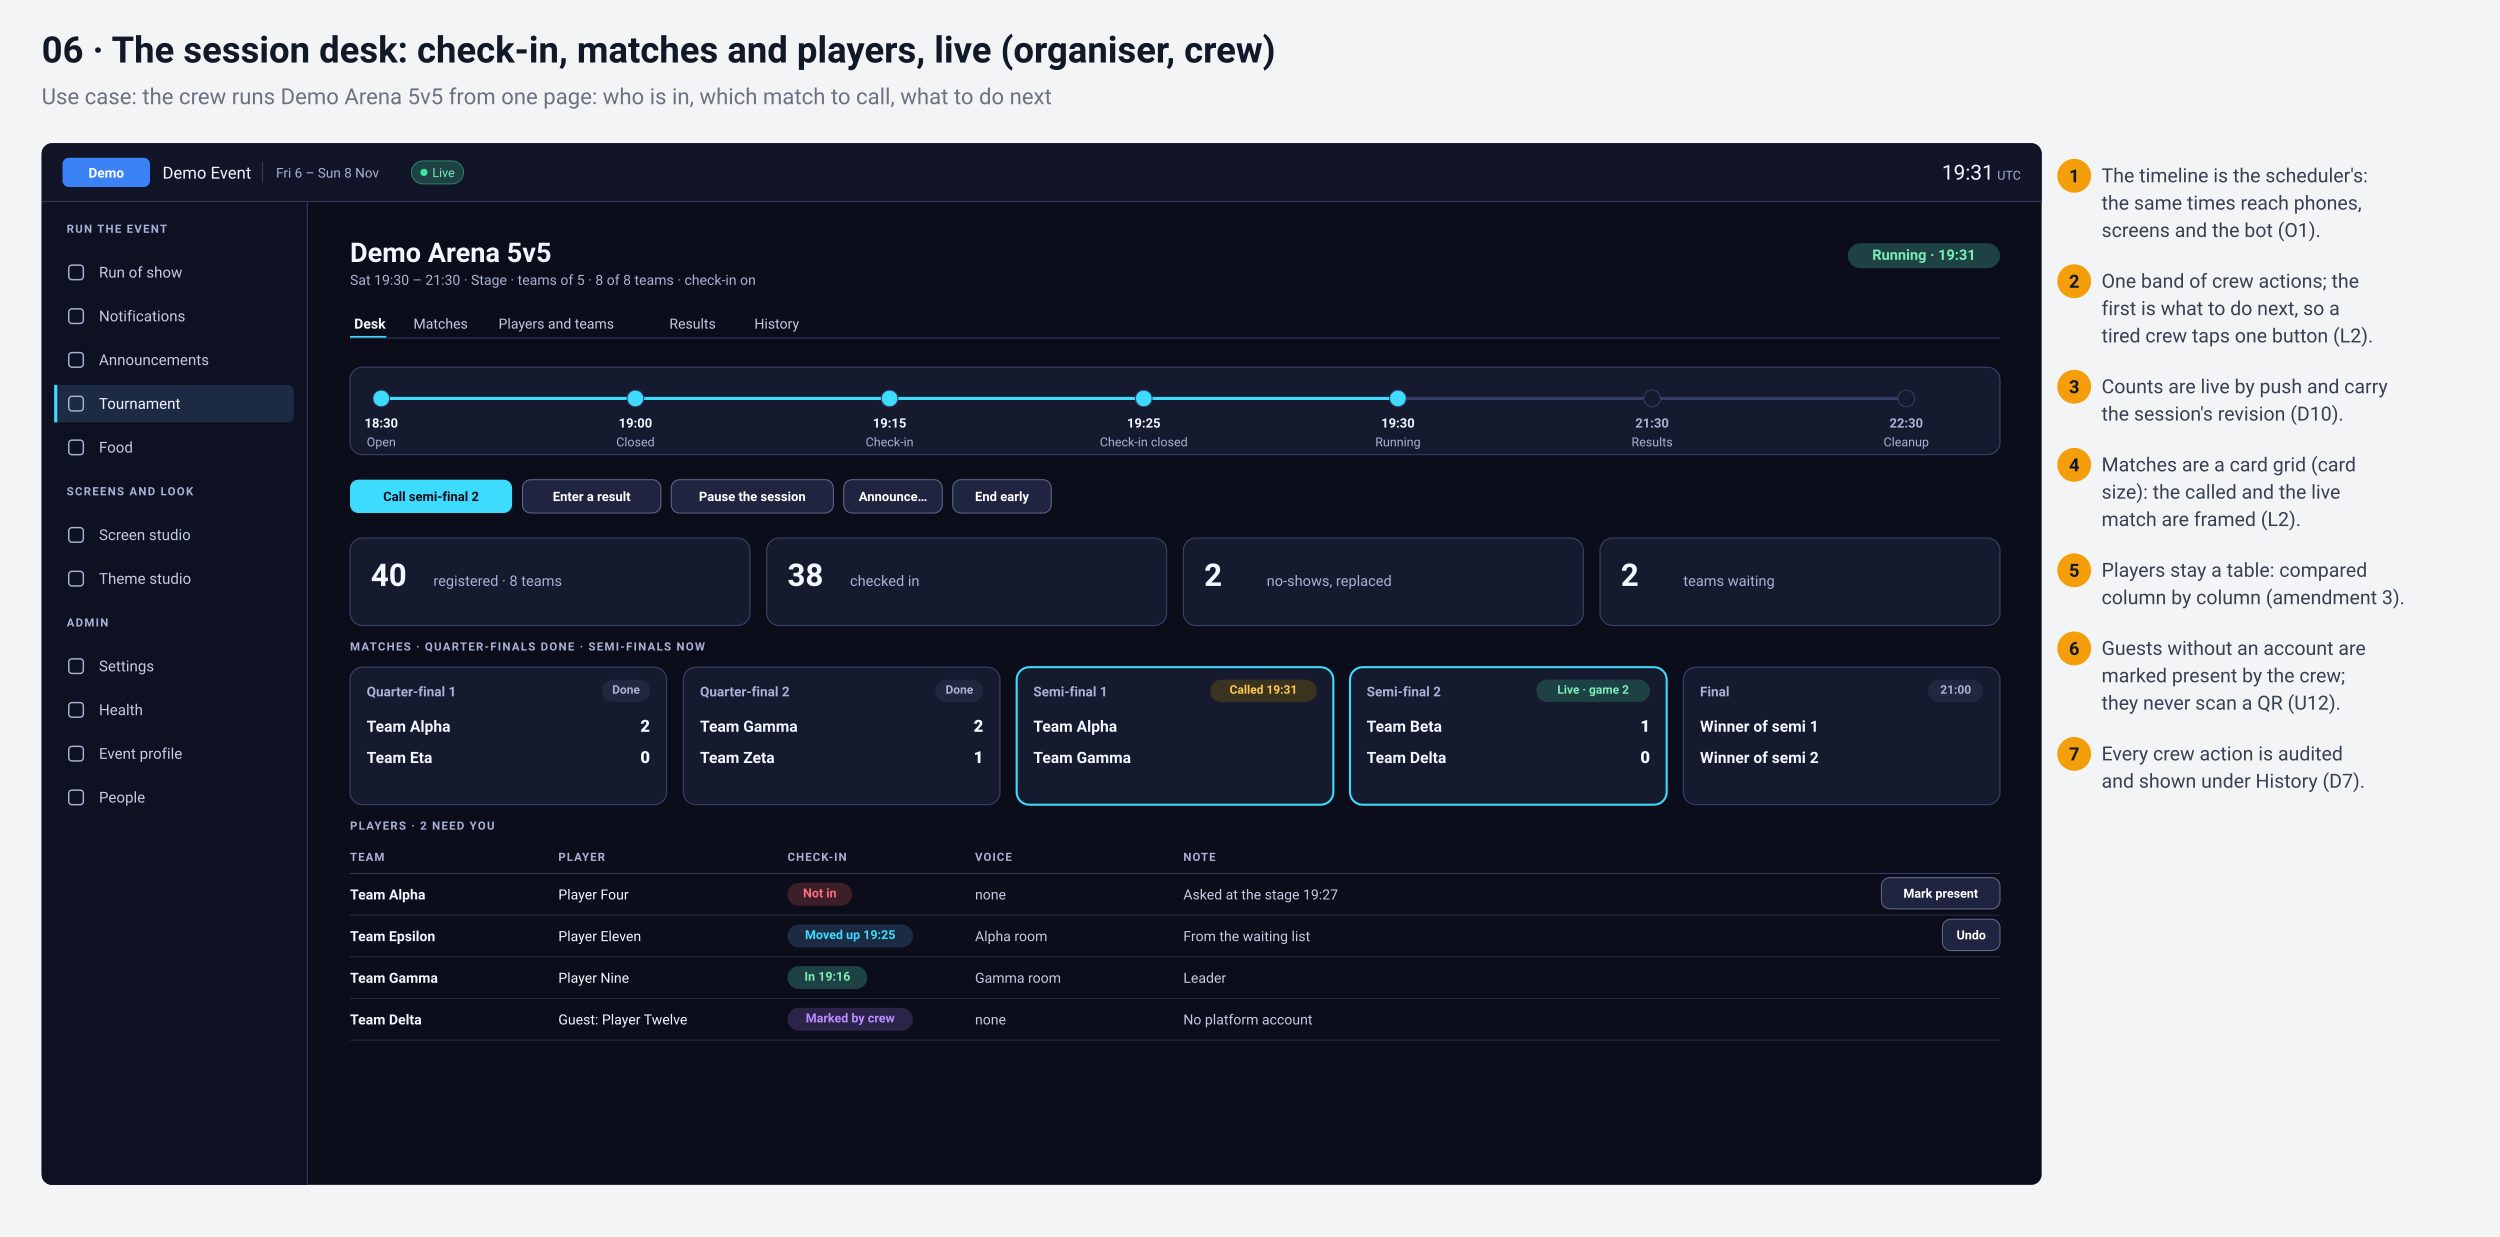
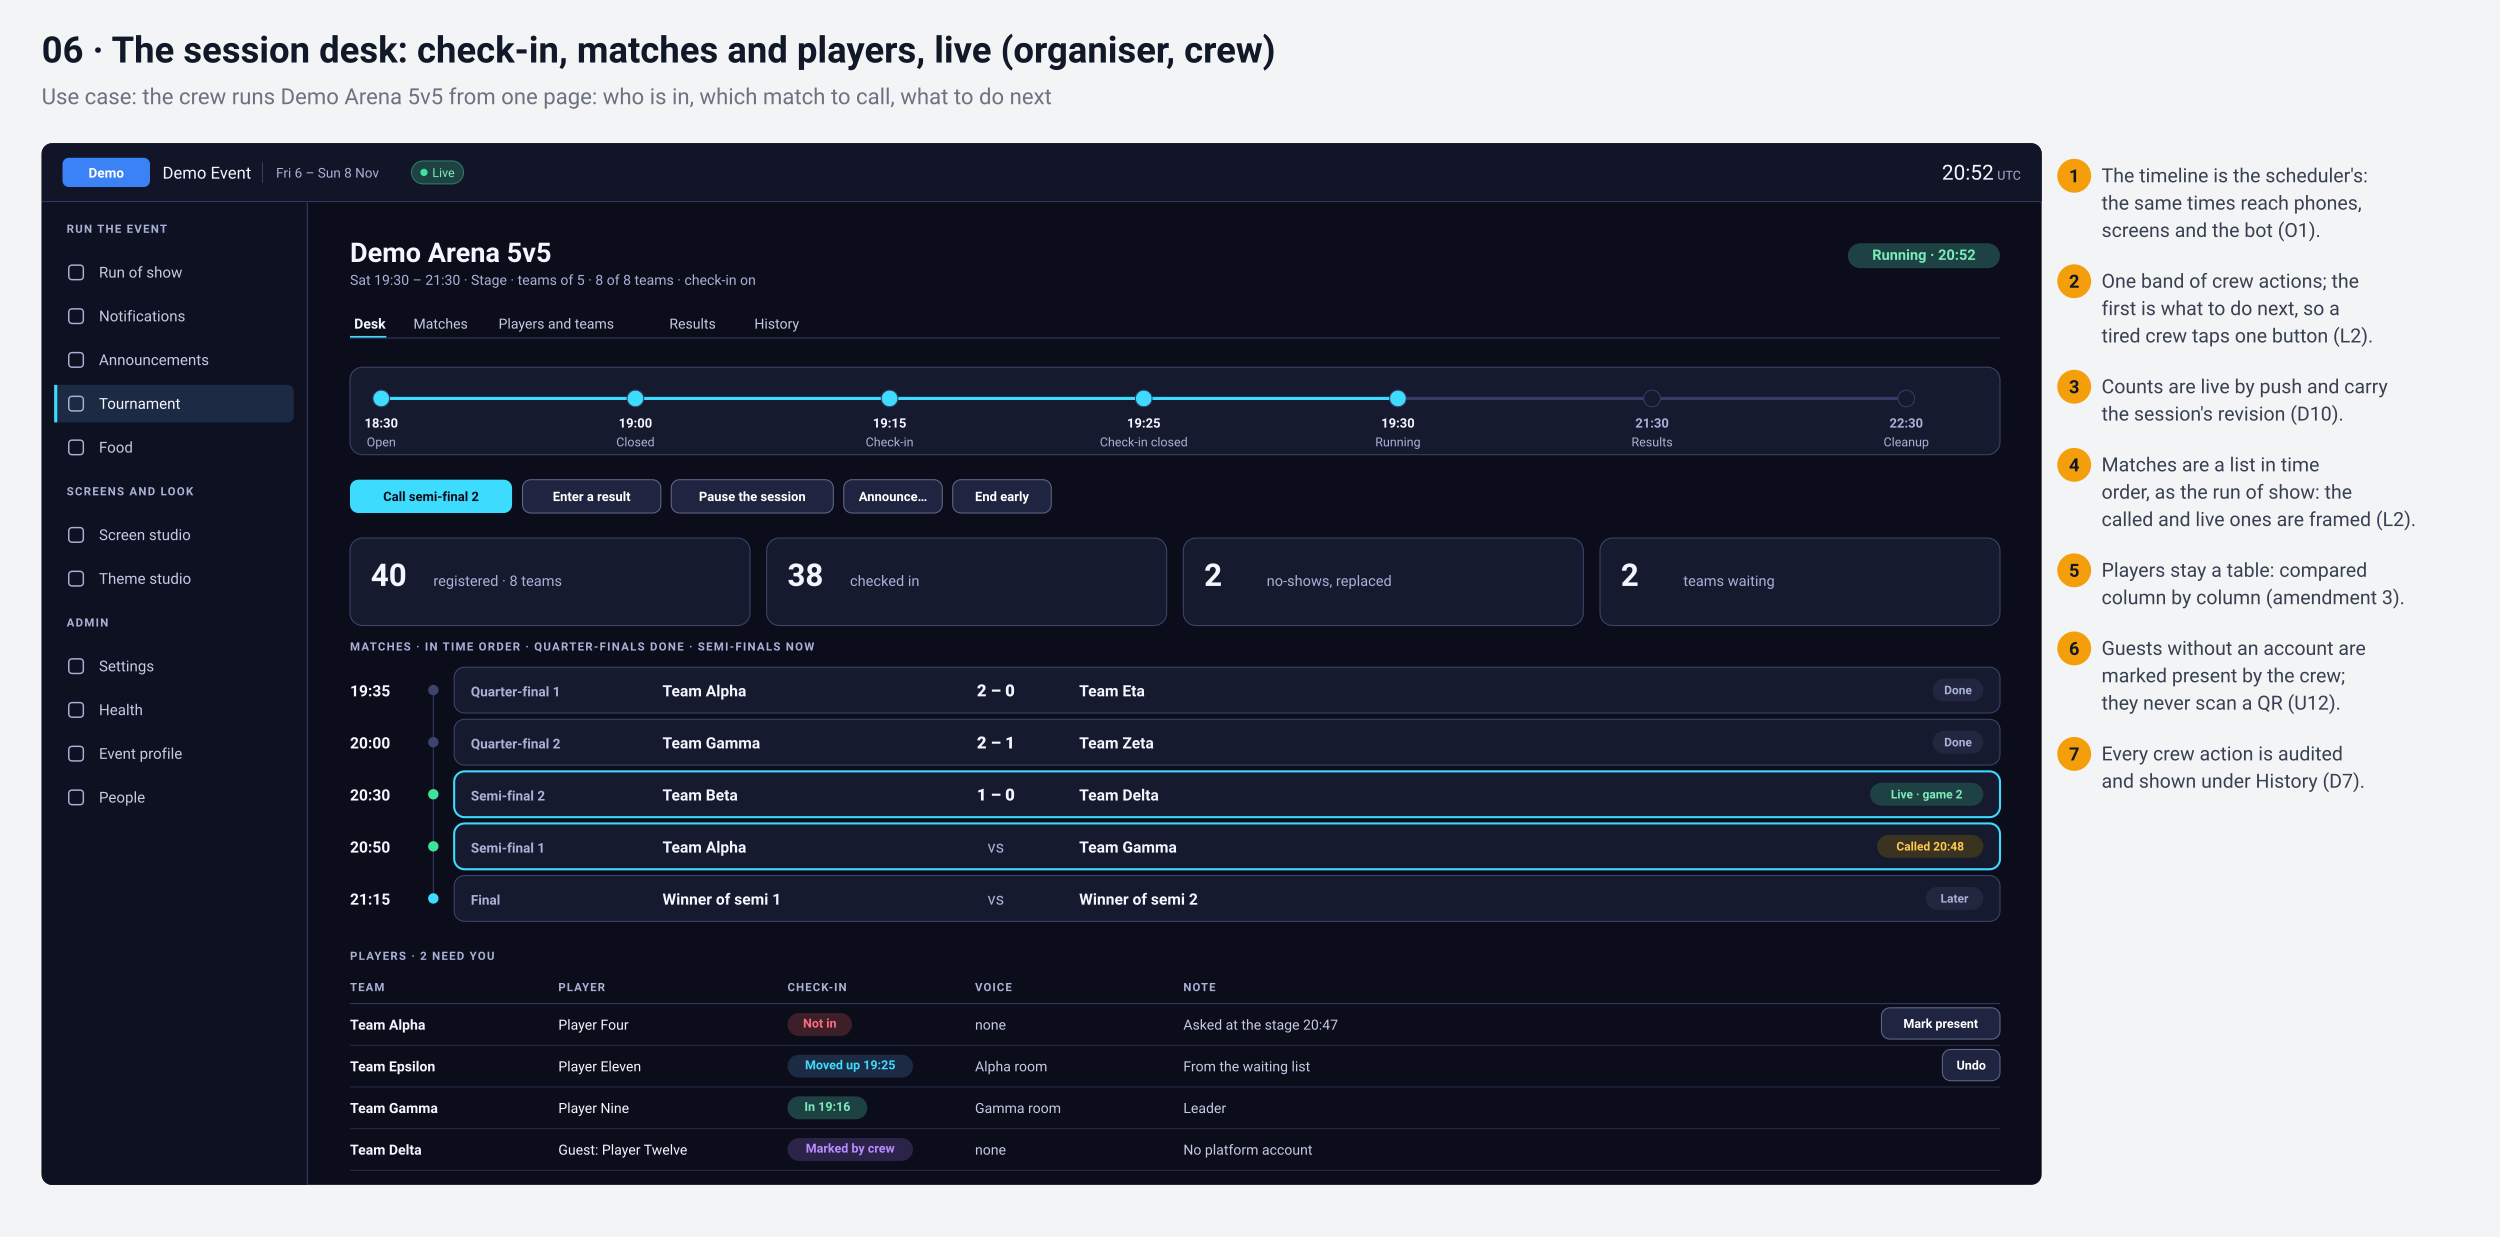
<svg xmlns="http://www.w3.org/2000/svg" viewBox="0 0 1920 950" width="1920" height="950" font-family="system-ui, -apple-system, 'Segoe UI', Roboto, Helvetica, Arial, sans-serif">
  <defs>
    <marker id="ah" viewBox="0 0 10 10" refX="9" refY="5" markerWidth="8" markerHeight="8" orient="auto-start-reverse">
      <path d="M0,0 L10,5 L0,10 z" fill="#6b7280" />
    </marker>
  </defs>
  <rect x="0.0" y="0.0" width="1920.0" height="950.0" rx="0" fill="#f3f4f6" />
  <text x="32.0" y="48.0" font-size="28" fill="#111827" font-weight="700" text-anchor="start" data-box="32.0 1888.0">06 · The session desk: check-in, matches and players, live (organiser, crew)</text>
  <text x="32.0" y="80.0" font-size="17" fill="#6b7280" font-weight="400" text-anchor="start" data-box="32.0 1888.0">Use case: the crew runs Demo Arena 5v5 from one page: who is in, which match to call, what to do next</text>
  <defs>
    <clipPath id="c1">
      <rect x="0" y="0" width="1920" height="1000" rx="10" />
    </clipPath>
  </defs>
  <g transform="translate(32.0,110.0) scale(0.8)">
    <g clip-path="url(#c1)">
      <rect x="0.0" y="0.0" width="1920.0" height="1000.0" rx="0" fill="#0b0d1a" />
      <rect x="0.0" y="0.0" width="1920.0" height="56.0" rx="0" fill="#121528" />
      <line x1="0.0" y1="56.0" x2="1920.0" y2="56.0" stroke="#343c66" stroke-width="1" />
      <rect x="20.0" y="14.0" width="84.0" height="28.0" rx="6" fill="#3b82f6" />
      <text x="62.0" y="33.0" font-size="13" fill="#fff" font-weight="700" text-anchor="middle">Demo</text>
      <text x="116.0" y="34.0" font-size="16" fill="#f3f5ff" font-weight="400" text-anchor="start">Demo Event</text>
      <line x1="212.0" y1="18.0" x2="212.0" y2="38.0" stroke="#343c66" stroke-width="1" />
      <text x="225.0" y="33.0" font-size="13" fill="#a9b1d6" font-weight="400" text-anchor="start">Fri 6 – Sun 8 Nov</text>
      <rect x="355.0" y="17.0" width="50.0" height="22.0" rx="11" fill="#1e4244" stroke="#2a7e64" stroke-width="1" />
      <circle cx="367.0" cy="28.0" r="3.5" fill="#3ee39a" />
      <text x="375.0" y="32.5" font-size="12" fill="#7cecba" font-weight="400" text-anchor="start">Live</text>
-       <text x="1874.0" y="35.0" font-size="20" fill="#f3f5ff" font-weight="400" text-anchor="end">19:31</text>
+       <text x="1874.0" y="35.0" font-size="20" fill="#f3f5ff" font-weight="400" text-anchor="end">20:52</text>
      <text x="1900.0" y="35.0" font-size="12" fill="#a9b1d6" font-weight="400" text-anchor="end">UTC</text>
      <rect x="0.0" y="57.0" width="255.0" height="943.0" rx="0" fill="#0e1122" />
      <line x1="255.0" y1="57.0" x2="255.0" y2="1000.0" stroke="#343c66" stroke-width="1" />
      <text x="24.0" y="86.0" font-size="11" fill="#a9b1d6" font-weight="600" text-anchor="start" letter-spacing="1.2">RUN THE EVENT</text>
      <rect x="26.0" y="117.0" width="14.0" height="14.0" rx="3" fill="none" stroke="#a9b1d6" stroke-width="1.4" />
      <text x="55.0" y="129.0" font-size="14.5" fill="#c5cae3" font-weight="400" text-anchor="start">Run of show</text>
      <rect x="26.0" y="159.0" width="14.0" height="14.0" rx="3" fill="none" stroke="#a9b1d6" stroke-width="1.4" />
      <text x="55.0" y="171.0" font-size="14.5" fill="#c5cae3" font-weight="400" text-anchor="start">Notifications</text>
      <rect x="26.0" y="201.0" width="14.0" height="14.0" rx="3" fill="none" stroke="#a9b1d6" stroke-width="1.4" />
      <text x="55.0" y="213.0" font-size="14.5" fill="#c5cae3" font-weight="400" text-anchor="start">Announcements</text>
      <rect x="12.0" y="232.0" width="230.0" height="36.0" rx="6" fill="#1c2a44" />
      <rect x="12.0" y="232.0" width="3.0" height="36.0" rx="0" fill="#3ddcff" />
      <rect x="26.0" y="243.0" width="14.0" height="14.0" rx="3" fill="none" stroke="#a9b1d6" stroke-width="1.4" />
      <text x="55.0" y="255.0" font-size="14.5" fill="#f3f5ff" font-weight="400" text-anchor="start">Tournament</text>
      <rect x="26.0" y="285.0" width="14.0" height="14.0" rx="3" fill="none" stroke="#a9b1d6" stroke-width="1.4" />
      <text x="55.0" y="297.0" font-size="14.5" fill="#c5cae3" font-weight="400" text-anchor="start">Food</text>
      <text x="24.0" y="338.0" font-size="11" fill="#a9b1d6" font-weight="600" text-anchor="start" letter-spacing="1.2">SCREENS AND LOOK</text>
      <rect x="26.0" y="369.0" width="14.0" height="14.0" rx="3" fill="none" stroke="#a9b1d6" stroke-width="1.4" />
      <text x="55.0" y="381.0" font-size="14.5" fill="#c5cae3" font-weight="400" text-anchor="start">Screen studio</text>
      <rect x="26.0" y="411.0" width="14.0" height="14.0" rx="3" fill="none" stroke="#a9b1d6" stroke-width="1.4" />
      <text x="55.0" y="423.0" font-size="14.5" fill="#c5cae3" font-weight="400" text-anchor="start">Theme studio</text>
      <text x="24.0" y="464.0" font-size="11" fill="#a9b1d6" font-weight="600" text-anchor="start" letter-spacing="1.2">ADMIN</text>
      <rect x="26.0" y="495.0" width="14.0" height="14.0" rx="3" fill="none" stroke="#a9b1d6" stroke-width="1.4" />
      <text x="55.0" y="507.0" font-size="14.5" fill="#c5cae3" font-weight="400" text-anchor="start">Settings</text>
      <rect x="26.0" y="537.0" width="14.0" height="14.0" rx="3" fill="none" stroke="#a9b1d6" stroke-width="1.4" />
      <text x="55.0" y="549.0" font-size="14.5" fill="#c5cae3" font-weight="400" text-anchor="start">Health</text>
      <rect x="26.0" y="579.0" width="14.0" height="14.0" rx="3" fill="none" stroke="#a9b1d6" stroke-width="1.4" />
      <text x="55.0" y="591.0" font-size="14.5" fill="#c5cae3" font-weight="400" text-anchor="start">Event profile</text>
      <rect x="26.0" y="621.0" width="14.0" height="14.0" rx="3" fill="none" stroke="#a9b1d6" stroke-width="1.4" />
      <text x="55.0" y="633.0" font-size="14.5" fill="#c5cae3" font-weight="400" text-anchor="start">People</text>
      <text x="296.0" y="114.0" font-size="26" fill="#f3f5ff" font-weight="600" text-anchor="start" data-box="296.0 1660.0">Demo Arena 5v5</text>
      <text x="296.0" y="136.0" font-size="13.5" fill="#a9b1d6" font-weight="400" text-anchor="start" data-box="296.0 1660.0">Sat 19:30 – 21:30 · Stage · teams of 5 · 8 of 8 teams · check-in on</text>
      <text x="300.0" y="178.0" font-size="13.5" fill="#f3f5ff" font-weight="600" text-anchor="start">Desk</text>
      <line x1="296.0" y1="186.0" x2="330.9" y2="186.0" stroke="#3ddcff" stroke-width="2" />
      <text x="356.9" y="178.0" font-size="13.5" fill="#c5cae3" font-weight="400" text-anchor="start">Matches</text>
      <text x="438.6" y="178.0" font-size="13.5" fill="#c5cae3" font-weight="400" text-anchor="start">Players and teams</text>
      <text x="602.6" y="178.0" font-size="13.5" fill="#c5cae3" font-weight="400" text-anchor="start">Results</text>
      <text x="684.2" y="178.0" font-size="13.5" fill="#c5cae3" font-weight="400" text-anchor="start">History</text>
      <line x1="296.0" y1="187.0" x2="1880.0" y2="187.0" stroke="#343c66" stroke-width="1" />
      <rect x="1733.9" y="96.0" width="146.1" height="24.0" rx="12.0" fill="#1e4244" />
-       <text x="1807.0" y="112.0" font-size="14" fill="#7cecba" font-weight="600" text-anchor="middle" data-box="1737.9 1876.0">Running · 19:31</text>
+       <text x="1807.0" y="112.0" font-size="14" fill="#7cecba" font-weight="600" text-anchor="middle" data-box="1737.9 1876.0">Running · 20:52</text>
      <rect x="296.0" y="215.0" width="1584.0" height="84.0" rx="12" fill="#161a2e" stroke="#3c446c" stroke-width="1" />
      <line x1="326.0" y1="245.0" x2="570.0" y2="245.0" stroke="#3ddcff" stroke-width="3" />
      <circle cx="326.0" cy="245.0" r="8" fill="#3ddcff" stroke="#343c66" stroke-width="1" />
      <text x="326.0" y="273.0" font-size="12.5" fill="#f3f5ff" font-weight="600" text-anchor="middle">18:30</text>
      <text x="326.0" y="291.0" font-size="12" fill="#a9b1d6" font-weight="400" text-anchor="middle">Open</text>
      <line x1="570.0" y1="245.0" x2="814.0" y2="245.0" stroke="#3ddcff" stroke-width="3" />
      <circle cx="570.0" cy="245.0" r="8" fill="#3ddcff" stroke="#343c66" stroke-width="1" />
      <text x="570.0" y="273.0" font-size="12.5" fill="#f3f5ff" font-weight="600" text-anchor="middle">19:00</text>
      <text x="570.0" y="291.0" font-size="12" fill="#a9b1d6" font-weight="400" text-anchor="middle">Closed</text>
      <line x1="814.0" y1="245.0" x2="1058.0" y2="245.0" stroke="#3ddcff" stroke-width="3" />
      <circle cx="814.0" cy="245.0" r="8" fill="#3ddcff" stroke="#343c66" stroke-width="1" />
      <text x="814.0" y="273.0" font-size="12.5" fill="#f3f5ff" font-weight="600" text-anchor="middle">19:15</text>
      <text x="814.0" y="291.0" font-size="12" fill="#a9b1d6" font-weight="400" text-anchor="middle">Check-in</text>
      <line x1="1058.0" y1="245.0" x2="1302.0" y2="245.0" stroke="#3ddcff" stroke-width="3" />
      <circle cx="1058.0" cy="245.0" r="8" fill="#3ddcff" stroke="#343c66" stroke-width="1" />
      <text x="1058.0" y="273.0" font-size="12.5" fill="#f3f5ff" font-weight="600" text-anchor="middle">19:25</text>
      <text x="1058.0" y="291.0" font-size="12" fill="#a9b1d6" font-weight="400" text-anchor="middle">Check-in closed</text>
      <line x1="1302.0" y1="245.0" x2="1546.0" y2="245.0" stroke="#343c66" stroke-width="3" />
      <circle cx="1302.0" cy="245.0" r="8" fill="#3ddcff" stroke="#343c66" stroke-width="1" />
      <text x="1302.0" y="273.0" font-size="12.5" fill="#f3f5ff" font-weight="600" text-anchor="middle">19:30</text>
      <text x="1302.0" y="291.0" font-size="12" fill="#a9b1d6" font-weight="400" text-anchor="middle">Running</text>
      <line x1="1546.0" y1="245.0" x2="1790.0" y2="245.0" stroke="#343c66" stroke-width="3" />
      <circle cx="1546.0" cy="245.0" r="8" fill="#161a2e" stroke="#343c66" stroke-width="1" />
      <text x="1546.0" y="273.0" font-size="12.5" fill="#a9b1d6" font-weight="600" text-anchor="middle">21:30</text>
      <text x="1546.0" y="291.0" font-size="12" fill="#a9b1d6" font-weight="400" text-anchor="middle">Results</text>
      <circle cx="1790.0" cy="245.0" r="8" fill="#161a2e" stroke="#343c66" stroke-width="1" />
      <text x="1790.0" y="273.0" font-size="12.5" fill="#a9b1d6" font-weight="600" text-anchor="middle">22:30</text>
      <text x="1790.0" y="291.0" font-size="12" fill="#a9b1d6" font-weight="400" text-anchor="middle">Cleanup</text>
      <rect x="296.0" y="323.0" width="155.6" height="32.0" rx="8" fill="#3ddcff" />
      <text x="373.8" y="343.5" font-size="12.5" fill="#0b0d1a" font-weight="600" text-anchor="middle" data-box="300.0 447.6">Call semi-final 2</text>
      <rect x="461.6" y="323.0" width="132.8" height="32.0" rx="8" fill="#1f2440" stroke="#616788" stroke-width="1" />
      <text x="528.0" y="343.5" font-size="12.5" fill="#fff" font-weight="600" text-anchor="middle" data-box="465.6 590.4">Enter a result</text>
      <rect x="604.4" y="323.0" width="155.6" height="32.0" rx="8" fill="#1f2440" stroke="#616788" stroke-width="1" />
      <text x="682.2" y="343.5" font-size="12.5" fill="#fff" font-weight="600" text-anchor="middle" data-box="608.4 756.0">Pause the session</text>
      <rect x="770.0" y="323.0" width="94.6" height="32.0" rx="8" fill="#1f2440" stroke="#616788" stroke-width="1" />
      <text x="817.3" y="343.5" font-size="12.5" fill="#fff" font-weight="600" text-anchor="middle" data-box="774.0 860.6">Announce…</text>
      <rect x="874.6" y="323.0" width="94.6" height="32.0" rx="8" fill="#1f2440" stroke="#616788" stroke-width="1" />
      <text x="921.9" y="343.5" font-size="12.5" fill="#fff" font-weight="600" text-anchor="middle" data-box="878.6 965.2">End early</text>
      <rect x="296.0" y="379.0" width="384.0" height="84.0" rx="12" fill="#161a2e" stroke="#3c446c" stroke-width="1" />
      <text x="316.0" y="425.0" font-size="30" fill="#f3f5ff" font-weight="700" text-anchor="start">40</text>
      <text x="376.0" y="425.0" font-size="14" fill="#a9b1d6" font-weight="400" text-anchor="start" data-box="376.0 668.0">registered · 8 teams</text>
      <rect x="696.0" y="379.0" width="384.0" height="84.0" rx="12" fill="#161a2e" stroke="#3c446c" stroke-width="1" />
      <text x="716.0" y="425.0" font-size="30" fill="#f3f5ff" font-weight="700" text-anchor="start">38</text>
      <text x="776.0" y="425.0" font-size="14" fill="#a9b1d6" font-weight="400" text-anchor="start" data-box="776.0 1068.0">checked in</text>
      <rect x="1096.0" y="379.0" width="384.0" height="84.0" rx="12" fill="#161a2e" stroke="#3c446c" stroke-width="1" />
      <text x="1116.0" y="425.0" font-size="30" fill="#f3f5ff" font-weight="700" text-anchor="start">2</text>
      <text x="1176.0" y="425.0" font-size="14" fill="#a9b1d6" font-weight="400" text-anchor="start" data-box="1176.0 1468.0">no-shows, replaced</text>
      <rect x="1496.0" y="379.0" width="384.0" height="84.0" rx="12" fill="#161a2e" stroke="#3c446c" stroke-width="1" />
      <text x="1516.0" y="425.0" font-size="30" fill="#f3f5ff" font-weight="700" text-anchor="start">2</text>
      <text x="1576.0" y="425.0" font-size="14" fill="#a9b1d6" font-weight="400" text-anchor="start" data-box="1576.0 1868.0">teams waiting</text>
-       <text x="296.0" y="487.0" font-size="11" fill="#a9b1d6" font-weight="600" text-anchor="start" letter-spacing="1.2">MATCHES · QUARTER-FINALS DONE · SEMI-FINALS NOW</text>
-       <rect x="296.0" y="503.0" width="304.0" height="132.0" rx="12" fill="#161a2e" stroke="#3c446c" stroke-width="1" />
-       <text x="312.0" y="531.0" font-size="13" fill="#a9b1d6" font-weight="600" text-anchor="start" data-box="312.0 470.0">Quarter-final 1</text>
-       <rect x="537.9" y="515.0" width="46.1" height="21.5" rx="10.75" fill="#22263f" />
-       <text x="561.0" y="528.5" font-size="11.5" fill="#a9b1d6" font-weight="600" text-anchor="middle" data-box="541.9 580.0">Done</text>
-       <text x="312.0" y="565.0" font-size="15" fill="#f3f5ff" font-weight="600" text-anchor="start" data-box="312.0 550.0">Team Alpha</text>
-       <text x="584.0" y="565.0" font-size="16" fill="#f3f5ff" font-weight="800" text-anchor="end">2</text>
-       <text x="312.0" y="595.0" font-size="15" fill="#f3f5ff" font-weight="600" text-anchor="start" data-box="312.0 550.0">Team Eta</text>
-       <text x="584.0" y="595.0" font-size="16" fill="#f3f5ff" font-weight="800" text-anchor="end">0</text>
-       <rect x="616.0" y="503.0" width="304.0" height="132.0" rx="12" fill="#161a2e" stroke="#3c446c" stroke-width="1" />
-       <text x="632.0" y="531.0" font-size="13" fill="#a9b1d6" font-weight="600" text-anchor="start" data-box="632.0 790.0">Quarter-final 2</text>
-       <rect x="857.9" y="515.0" width="46.1" height="21.5" rx="10.75" fill="#22263f" />
-       <text x="881.0" y="528.5" font-size="11.5" fill="#a9b1d6" font-weight="600" text-anchor="middle" data-box="861.9 900.0">Done</text>
-       <text x="632.0" y="565.0" font-size="15" fill="#f3f5ff" font-weight="600" text-anchor="start" data-box="632.0 870.0">Team Gamma</text>
-       <text x="904.0" y="565.0" font-size="16" fill="#f3f5ff" font-weight="800" text-anchor="end">2</text>
-       <text x="632.0" y="595.0" font-size="15" fill="#f3f5ff" font-weight="600" text-anchor="start" data-box="632.0 870.0">Team Zeta</text>
-       <text x="904.0" y="595.0" font-size="16" fill="#f3f5ff" font-weight="800" text-anchor="end">1</text>
-       <rect x="936.0" y="503.0" width="304.0" height="132.0" rx="12" fill="#161a2e" stroke="#3ddcff" stroke-width="2" />
-       <text x="952.0" y="531.0" font-size="13" fill="#a9b1d6" font-weight="600" text-anchor="start" data-box="952.0 1110.0">Semi-final 1</text>
-       <rect x="1121.8" y="515.0" width="102.2" height="21.5" rx="10.75" fill="#3a3320" />
-       <text x="1172.9" y="528.5" font-size="11.5" fill="#ffc94d" font-weight="600" text-anchor="middle" data-box="1125.8 1220.0">Called 19:31</text>
-       <text x="952.0" y="565.0" font-size="15" fill="#f3f5ff" font-weight="600" text-anchor="start" data-box="952.0 1190.0">Team Alpha</text>
-       <text x="952.0" y="595.0" font-size="15" fill="#f3f5ff" font-weight="600" text-anchor="start" data-box="952.0 1190.0">Team Gamma</text>
-       <rect x="1256.0" y="503.0" width="304.0" height="132.0" rx="12" fill="#161a2e" stroke="#3ddcff" stroke-width="2" />
-       <text x="1272.0" y="531.0" font-size="13" fill="#a9b1d6" font-weight="600" text-anchor="start" data-box="1272.0 1430.0">Semi-final 2</text>
-       <rect x="1434.8" y="515.0" width="109.2" height="21.5" rx="10.75" fill="#1e4244" />
-       <text x="1489.4" y="528.5" font-size="11.5" fill="#7cecba" font-weight="600" text-anchor="middle" data-box="1438.8 1540.0">Live · game 2</text>
-       <text x="1272.0" y="565.0" font-size="15" fill="#f3f5ff" font-weight="600" text-anchor="start" data-box="1272.0 1510.0">Team Beta</text>
-       <text x="1544.0" y="565.0" font-size="16" fill="#f3f5ff" font-weight="800" text-anchor="end">1</text>
-       <text x="1272.0" y="595.0" font-size="15" fill="#f3f5ff" font-weight="600" text-anchor="start" data-box="1272.0 1510.0">Team Delta</text>
-       <text x="1544.0" y="595.0" font-size="16" fill="#f3f5ff" font-weight="800" text-anchor="end">0</text>
-       <rect x="1576.0" y="503.0" width="304.0" height="132.0" rx="12" fill="#161a2e" stroke="#3c446c" stroke-width="1" />
-       <text x="1592.0" y="531.0" font-size="13" fill="#a9b1d6" font-weight="600" text-anchor="start" data-box="1592.0 1750.0">Final</text>
-       <rect x="1810.9" y="515.0" width="53.1" height="21.5" rx="10.75" fill="#22263f" />
-       <text x="1837.5" y="528.5" font-size="11.5" fill="#a9b1d6" font-weight="600" text-anchor="middle" data-box="1814.9 1860.0">21:00</text>
-       <text x="1592.0" y="565.0" font-size="15" fill="#f3f5ff" font-weight="600" text-anchor="start" data-box="1592.0 1830.0">Winner of semi 1</text>
-       <text x="1592.0" y="595.0" font-size="15" fill="#f3f5ff" font-weight="600" text-anchor="start" data-box="1592.0 1830.0">Winner of semi 2</text>
-       <text x="296.0" y="659.0" font-size="11" fill="#a9b1d6" font-weight="600" text-anchor="start" letter-spacing="1.2">PLAYERS · 2 NEED YOU</text>
-       <text x="296.0" y="689.0" font-size="11" fill="#a9b1d6" font-weight="600" text-anchor="start" letter-spacing="1">TEAM</text>
-       <text x="496.0" y="689.0" font-size="11" fill="#a9b1d6" font-weight="600" text-anchor="start" letter-spacing="1">PLAYER</text>
-       <text x="716.0" y="689.0" font-size="11" fill="#a9b1d6" font-weight="600" text-anchor="start" letter-spacing="1">CHECK-IN</text>
-       <text x="896.0" y="689.0" font-size="11" fill="#a9b1d6" font-weight="600" text-anchor="start" letter-spacing="1">VOICE</text>
-       <text x="1096.0" y="689.0" font-size="11" fill="#a9b1d6" font-weight="600" text-anchor="start" letter-spacing="1">NOTE</text>
-       <line x1="296.0" y1="701.0" x2="1880.0" y2="701.0" stroke="#343c66" stroke-width="1" />
-       <text x="296.0" y="726.0" font-size="13.5" fill="#f3f5ff" font-weight="600" text-anchor="start" data-box="296.0 486.0">Team Alpha</text>
-       <text x="496.0" y="726.0" font-size="13.5" fill="#f3f5ff" font-weight="400" text-anchor="start" data-box="496.0 706.0">Player Four</text>
-       <rect x="716.0" y="710.0" width="61.9" height="22.0" rx="11.0" fill="#3d1f2a" />
-       <text x="747.0" y="724.0" font-size="12" fill="#ff6b81" font-weight="600" text-anchor="middle" data-box="720.0 773.9">Not in</text>
-       <text x="896.0" y="726.0" font-size="13.5" fill="#c5cae3" font-weight="400" text-anchor="start" data-box="896.0 1086.0">none</text>
-       <text x="1096.0" y="726.0" font-size="13.5" fill="#c5cae3" font-weight="400" text-anchor="start" data-box="1096.0 1526.0">Asked at the stage 19:27</text>
-       <rect x="1766.2" y="705.0" width="113.8" height="30.0" rx="8" fill="#1f2440" stroke="#616788" stroke-width="1" />
-       <text x="1823.1" y="724.3" font-size="12" fill="#fff" font-weight="600" text-anchor="middle" data-box="1770.2 1876.0">Mark present</text>
-       <line x1="296.0" y1="741.0" x2="1880.0" y2="741.0" stroke="#262c4a" stroke-width="1" />
-       <text x="296.0" y="766.0" font-size="13.5" fill="#f3f5ff" font-weight="600" text-anchor="start" data-box="296.0 486.0">Team Epsilon</text>
-       <text x="496.0" y="766.0" font-size="13.5" fill="#f3f5ff" font-weight="400" text-anchor="start" data-box="496.0 706.0">Player Eleven</text>
-       <rect x="716.0" y="750.0" width="120.5" height="22.0" rx="11.0" fill="#1c2a44" />
-       <text x="776.2" y="764.0" font-size="12" fill="#3ddcff" font-weight="600" text-anchor="middle" data-box="720.0 832.5">Moved up 19:25</text>
-       <text x="896.0" y="766.0" font-size="13.5" fill="#c5cae3" font-weight="400" text-anchor="start" data-box="896.0 1086.0">Alpha room</text>
-       <text x="1096.0" y="766.0" font-size="13.5" fill="#c5cae3" font-weight="400" text-anchor="start" data-box="1096.0 1526.0">From the waiting list</text>
-       <rect x="1824.7" y="745.0" width="55.3" height="30.0" rx="8" fill="#1f2440" stroke="#616788" stroke-width="1" />
-       <text x="1852.4" y="764.3" font-size="12" fill="#fff" font-weight="600" text-anchor="middle" data-box="1828.7 1876.0">Undo</text>
-       <line x1="296.0" y1="781.0" x2="1880.0" y2="781.0" stroke="#262c4a" stroke-width="1" />
-       <text x="296.0" y="806.0" font-size="13.5" fill="#f3f5ff" font-weight="600" text-anchor="start" data-box="296.0 486.0">Team Gamma</text>
-       <text x="496.0" y="806.0" font-size="13.5" fill="#f3f5ff" font-weight="400" text-anchor="start" data-box="496.0 706.0">Player Nine</text>
-       <rect x="716.0" y="790.0" width="76.6" height="22.0" rx="11.0" fill="#1e4244" />
-       <text x="754.3" y="804.0" font-size="12" fill="#7cecba" font-weight="600" text-anchor="middle" data-box="720.0 788.6">In 19:16</text>
-       <text x="896.0" y="806.0" font-size="13.5" fill="#c5cae3" font-weight="400" text-anchor="start" data-box="896.0 1086.0">Gamma room</text>
-       <text x="1096.0" y="806.0" font-size="13.5" fill="#c5cae3" font-weight="400" text-anchor="start" data-box="1096.0 1526.0">Leader</text>
-       <line x1="296.0" y1="821.0" x2="1880.0" y2="821.0" stroke="#262c4a" stroke-width="1" />
-       <text x="296.0" y="846.0" font-size="13.5" fill="#f3f5ff" font-weight="600" text-anchor="start" data-box="296.0 486.0">Team Delta</text>
-       <text x="496.0" y="846.0" font-size="13.5" fill="#f3f5ff" font-weight="400" text-anchor="start" data-box="496.0 706.0">Guest: Player Twelve</text>
-       <rect x="716.0" y="830.0" width="120.5" height="22.0" rx="11.0" fill="#2c2348" />
-       <text x="776.2" y="844.0" font-size="12" fill="#b98cff" font-weight="600" text-anchor="middle" data-box="720.0 832.5">Marked by crew</text>
-       <text x="896.0" y="846.0" font-size="13.5" fill="#c5cae3" font-weight="400" text-anchor="start" data-box="896.0 1086.0">none</text>
-       <text x="1096.0" y="846.0" font-size="13.5" fill="#c5cae3" font-weight="400" text-anchor="start" data-box="1096.0 1526.0">No platform account</text>
-       <line x1="296.0" y1="861.0" x2="1880.0" y2="861.0" stroke="#262c4a" stroke-width="1" />
+       <text x="296.0" y="487.0" font-size="11" fill="#a9b1d6" font-weight="600" text-anchor="start" letter-spacing="1.2">MATCHES · IN TIME ORDER · QUARTER-FINALS DONE · SEMI-FINALS NOW</text>
+       <line x1="376.0" y1="520.0" x2="376.0" y2="725.0" stroke="#343c66" stroke-width="1" />
+       <text x="296.0" y="531.0" font-size="15" fill="#f3f5ff" font-weight="700" text-anchor="start" data-box="296.0 364.0">19:35</text>
+       <circle cx="376.0" cy="525.0" r="5" fill="#3c446c" />
+       <rect x="396.0" y="503.0" width="1484.0" height="44.0" rx="10" fill="#161a2e" stroke="#3c446c" stroke-width="1" />
+       <text x="412.0" y="531.0" font-size="13" fill="#a9b1d6" font-weight="600" text-anchor="start" data-box="412.0 572.0">Quarter-final 1</text>
+       <text x="596.0" y="531.0" font-size="15" fill="#f3f5ff" font-weight="600" text-anchor="start" data-box="596.0 836.0">Team Alpha</text>
+       <text x="916.0" y="531.0" font-size="16" fill="#f3f5ff" font-weight="800" text-anchor="middle" data-box="856.0 976.0">2 – 0</text>
+       <text x="996.0" y="531.0" font-size="15" fill="#f3f5ff" font-weight="600" text-anchor="start" data-box="996.0 1236.0">Team Eta</text>
+       <rect x="1815.3" y="514.0" width="48.7" height="22.0" rx="11" fill="#22263f" />
+       <text x="1839.7" y="529.0" font-size="11.5" fill="#a9b1d6" font-weight="600" text-anchor="middle" data-box="1819.3 1860.0">Done</text>
+       <text x="296.0" y="581.0" font-size="15" fill="#f3f5ff" font-weight="700" text-anchor="start" data-box="296.0 364.0">20:00</text>
+       <circle cx="376.0" cy="575.0" r="5" fill="#3c446c" />
+       <rect x="396.0" y="553.0" width="1484.0" height="44.0" rx="10" fill="#161a2e" stroke="#3c446c" stroke-width="1" />
+       <text x="412.0" y="581.0" font-size="13" fill="#a9b1d6" font-weight="600" text-anchor="start" data-box="412.0 572.0">Quarter-final 2</text>
+       <text x="596.0" y="581.0" font-size="15" fill="#f3f5ff" font-weight="600" text-anchor="start" data-box="596.0 836.0">Team Gamma</text>
+       <text x="916.0" y="581.0" font-size="16" fill="#f3f5ff" font-weight="800" text-anchor="middle" data-box="856.0 976.0">2 – 1</text>
+       <text x="996.0" y="581.0" font-size="15" fill="#f3f5ff" font-weight="600" text-anchor="start" data-box="996.0 1236.0">Team Zeta</text>
+       <rect x="1815.3" y="564.0" width="48.7" height="22.0" rx="11" fill="#22263f" />
+       <text x="1839.7" y="579.0" font-size="11.5" fill="#a9b1d6" font-weight="600" text-anchor="middle" data-box="1819.3 1860.0">Done</text>
+       <text x="296.0" y="631.0" font-size="15" fill="#f3f5ff" font-weight="700" text-anchor="start" data-box="296.0 364.0">20:30</text>
+       <circle cx="376.0" cy="625.0" r="5" fill="#3ee39a" />
+       <rect x="396.0" y="603.0" width="1484.0" height="44.0" rx="10" fill="#161a2e" stroke="#3ddcff" stroke-width="2" />
+       <text x="412.0" y="631.0" font-size="13" fill="#a9b1d6" font-weight="600" text-anchor="start" data-box="412.0 572.0">Semi-final 2</text>
+       <text x="596.0" y="631.0" font-size="15" fill="#f3f5ff" font-weight="600" text-anchor="start" data-box="596.0 836.0">Team Beta</text>
+       <text x="916.0" y="631.0" font-size="16" fill="#f3f5ff" font-weight="800" text-anchor="middle" data-box="856.0 976.0">1 – 0</text>
+       <text x="996.0" y="631.0" font-size="15" fill="#f3f5ff" font-weight="600" text-anchor="start" data-box="996.0 1236.0">Team Delta</text>
+       <rect x="1755.3" y="614.0" width="108.7" height="22.0" rx="11" fill="#1e4244" />
+       <text x="1809.6" y="629.0" font-size="11.5" fill="#7cecba" font-weight="600" text-anchor="middle" data-box="1759.3 1860.0">Live · game 2</text>
+       <text x="296.0" y="681.0" font-size="15" fill="#f3f5ff" font-weight="700" text-anchor="start" data-box="296.0 364.0">20:50</text>
+       <circle cx="376.0" cy="675.0" r="5" fill="#3ee39a" />
+       <rect x="396.0" y="653.0" width="1484.0" height="44.0" rx="10" fill="#161a2e" stroke="#3ddcff" stroke-width="2" />
+       <text x="412.0" y="681.0" font-size="13" fill="#a9b1d6" font-weight="600" text-anchor="start" data-box="412.0 572.0">Semi-final 1</text>
+       <text x="596.0" y="681.0" font-size="15" fill="#f3f5ff" font-weight="600" text-anchor="start" data-box="596.0 836.0">Team Alpha</text>
+       <text x="916.0" y="681.0" font-size="16" fill="#a9b1d6" font-weight="400" text-anchor="middle" data-box="856.0 976.0">vs</text>
+       <text x="996.0" y="681.0" font-size="15" fill="#f3f5ff" font-weight="600" text-anchor="start" data-box="996.0 1236.0">Team Gamma</text>
+       <rect x="1762.0" y="664.0" width="102.0" height="22.0" rx="11" fill="#3a3320" />
+       <text x="1813.0" y="679.0" font-size="11.5" fill="#ffc94d" font-weight="600" text-anchor="middle" data-box="1766.0 1860.0">Called 20:48</text>
+       <text x="296.0" y="731.0" font-size="15" fill="#f3f5ff" font-weight="700" text-anchor="start" data-box="296.0 364.0">21:15</text>
+       <circle cx="376.0" cy="725.0" r="5" fill="#3ddcff" />
+       <rect x="396.0" y="703.0" width="1484.0" height="44.0" rx="10" fill="#161a2e" stroke="#3c446c" stroke-width="1" />
+       <text x="412.0" y="731.0" font-size="13" fill="#a9b1d6" font-weight="600" text-anchor="start" data-box="412.0 572.0">Final</text>
+       <text x="596.0" y="731.0" font-size="15" fill="#f3f5ff" font-weight="600" text-anchor="start" data-box="596.0 836.0">Winner of semi 1</text>
+       <text x="916.0" y="731.0" font-size="16" fill="#a9b1d6" font-weight="400" text-anchor="middle" data-box="856.0 976.0">vs</text>
+       <text x="996.0" y="731.0" font-size="15" fill="#f3f5ff" font-weight="600" text-anchor="start" data-box="996.0 1236.0">Winner of semi 2</text>
+       <rect x="1808.7" y="714.0" width="55.3" height="22.0" rx="11" fill="#22263f" />
+       <text x="1836.3" y="729.0" font-size="11.5" fill="#a9b1d6" font-weight="600" text-anchor="middle" data-box="1812.7 1860.0">Later</text>
+       <g transform="translate(0,125)">
+         <text x="296.0" y="659.0" font-size="11" fill="#a9b1d6" font-weight="600" text-anchor="start" letter-spacing="1.2">PLAYERS · 2 NEED YOU</text>
+         <text x="296.0" y="689.0" font-size="11" fill="#a9b1d6" font-weight="600" text-anchor="start" letter-spacing="1">TEAM</text>
+         <text x="496.0" y="689.0" font-size="11" fill="#a9b1d6" font-weight="600" text-anchor="start" letter-spacing="1">PLAYER</text>
+         <text x="716.0" y="689.0" font-size="11" fill="#a9b1d6" font-weight="600" text-anchor="start" letter-spacing="1">CHECK-IN</text>
+         <text x="896.0" y="689.0" font-size="11" fill="#a9b1d6" font-weight="600" text-anchor="start" letter-spacing="1">VOICE</text>
+         <text x="1096.0" y="689.0" font-size="11" fill="#a9b1d6" font-weight="600" text-anchor="start" letter-spacing="1">NOTE</text>
+         <line x1="296.0" y1="701.0" x2="1880.0" y2="701.0" stroke="#343c66" stroke-width="1" />
+         <text x="296.0" y="726.0" font-size="13.5" fill="#f3f5ff" font-weight="600" text-anchor="start" data-box="296.0 486.0">Team Alpha</text>
+         <text x="496.0" y="726.0" font-size="13.5" fill="#f3f5ff" font-weight="400" text-anchor="start" data-box="496.0 706.0">Player Four</text>
+         <rect x="716.0" y="710.0" width="61.9" height="22.0" rx="11.0" fill="#3d1f2a" />
+         <text x="747.0" y="724.0" font-size="12" fill="#ff6b81" font-weight="600" text-anchor="middle" data-box="720.0 773.9">Not in</text>
+         <text x="896.0" y="726.0" font-size="13.5" fill="#c5cae3" font-weight="400" text-anchor="start" data-box="896.0 1086.0">none</text>
+         <text x="1096.0" y="726.0" font-size="13.5" fill="#c5cae3" font-weight="400" text-anchor="start" data-box="1096.0 1526.0">Asked at the stage 20:47</text>
+         <rect x="1766.2" y="705.0" width="113.8" height="30.0" rx="8" fill="#1f2440" stroke="#616788" stroke-width="1" />
+         <text x="1823.1" y="724.3" font-size="12" fill="#fff" font-weight="600" text-anchor="middle" data-box="1770.2 1876.0">Mark present</text>
+         <line x1="296.0" y1="741.0" x2="1880.0" y2="741.0" stroke="#262c4a" stroke-width="1" />
+         <text x="296.0" y="766.0" font-size="13.5" fill="#f3f5ff" font-weight="600" text-anchor="start" data-box="296.0 486.0">Team Epsilon</text>
+         <text x="496.0" y="766.0" font-size="13.5" fill="#f3f5ff" font-weight="400" text-anchor="start" data-box="496.0 706.0">Player Eleven</text>
+         <rect x="716.0" y="750.0" width="120.5" height="22.0" rx="11.0" fill="#1c2a44" />
+         <text x="776.2" y="764.0" font-size="12" fill="#3ddcff" font-weight="600" text-anchor="middle" data-box="720.0 832.5">Moved up 19:25</text>
+         <text x="896.0" y="766.0" font-size="13.5" fill="#c5cae3" font-weight="400" text-anchor="start" data-box="896.0 1086.0">Alpha room</text>
+         <text x="1096.0" y="766.0" font-size="13.5" fill="#c5cae3" font-weight="400" text-anchor="start" data-box="1096.0 1526.0">From the waiting list</text>
+         <rect x="1824.7" y="745.0" width="55.3" height="30.0" rx="8" fill="#1f2440" stroke="#616788" stroke-width="1" />
+         <text x="1852.4" y="764.3" font-size="12" fill="#fff" font-weight="600" text-anchor="middle" data-box="1828.7 1876.0">Undo</text>
+         <line x1="296.0" y1="781.0" x2="1880.0" y2="781.0" stroke="#262c4a" stroke-width="1" />
+         <text x="296.0" y="806.0" font-size="13.5" fill="#f3f5ff" font-weight="600" text-anchor="start" data-box="296.0 486.0">Team Gamma</text>
+         <text x="496.0" y="806.0" font-size="13.5" fill="#f3f5ff" font-weight="400" text-anchor="start" data-box="496.0 706.0">Player Nine</text>
+         <rect x="716.0" y="790.0" width="76.6" height="22.0" rx="11.0" fill="#1e4244" />
+         <text x="754.3" y="804.0" font-size="12" fill="#7cecba" font-weight="600" text-anchor="middle" data-box="720.0 788.6">In 19:16</text>
+         <text x="896.0" y="806.0" font-size="13.5" fill="#c5cae3" font-weight="400" text-anchor="start" data-box="896.0 1086.0">Gamma room</text>
+         <text x="1096.0" y="806.0" font-size="13.5" fill="#c5cae3" font-weight="400" text-anchor="start" data-box="1096.0 1526.0">Leader</text>
+         <line x1="296.0" y1="821.0" x2="1880.0" y2="821.0" stroke="#262c4a" stroke-width="1" />
+         <text x="296.0" y="846.0" font-size="13.5" fill="#f3f5ff" font-weight="600" text-anchor="start" data-box="296.0 486.0">Team Delta</text>
+         <text x="496.0" y="846.0" font-size="13.5" fill="#f3f5ff" font-weight="400" text-anchor="start" data-box="496.0 706.0">Guest: Player Twelve</text>
+         <rect x="716.0" y="830.0" width="120.5" height="22.0" rx="11.0" fill="#2c2348" />
+         <text x="776.2" y="844.0" font-size="12" fill="#b98cff" font-weight="600" text-anchor="middle" data-box="720.0 832.5">Marked by crew</text>
+         <text x="896.0" y="846.0" font-size="13.5" fill="#c5cae3" font-weight="400" text-anchor="start" data-box="896.0 1086.0">none</text>
+         <text x="1096.0" y="846.0" font-size="13.5" fill="#c5cae3" font-weight="400" text-anchor="start" data-box="1096.0 1526.0">No platform account</text>
+         <line x1="296.0" y1="861.0" x2="1880.0" y2="861.0" stroke="#262c4a" stroke-width="1" />
+       </g>
    </g>
  </g>
  <circle cx="1593.0" cy="135.0" r="13" fill="#f59e0b" />
  <text x="1593.0" y="140.0" font-size="14" fill="#111827" font-weight="700" text-anchor="middle">1</text>
  <text x="1614.0" y="140.0" font-size="15" fill="#374151" font-weight="400" text-anchor="start" data-box="1614.0 1910.0">The timeline is the scheduler's:</text>
  <text x="1614.0" y="161.0" font-size="15" fill="#374151" font-weight="400" text-anchor="start" data-box="1614.0 1910.0">the same times reach phones,</text>
  <text x="1614.0" y="182.0" font-size="15" fill="#374151" font-weight="400" text-anchor="start" data-box="1614.0 1910.0">screens and the bot (O1).</text>
  <circle cx="1593.0" cy="216.0" r="13" fill="#f59e0b" />
  <text x="1593.0" y="221.0" font-size="14" fill="#111827" font-weight="700" text-anchor="middle">2</text>
  <text x="1614.0" y="221.0" font-size="15" fill="#374151" font-weight="400" text-anchor="start" data-box="1614.0 1910.0">One band of crew actions; the</text>
  <text x="1614.0" y="242.0" font-size="15" fill="#374151" font-weight="400" text-anchor="start" data-box="1614.0 1910.0">first is what to do next, so a</text>
  <text x="1614.0" y="263.0" font-size="15" fill="#374151" font-weight="400" text-anchor="start" data-box="1614.0 1910.0">tired crew taps one button (L2).</text>
  <circle cx="1593.0" cy="297.0" r="13" fill="#f59e0b" />
  <text x="1593.0" y="302.0" font-size="14" fill="#111827" font-weight="700" text-anchor="middle">3</text>
  <text x="1614.0" y="302.0" font-size="15" fill="#374151" font-weight="400" text-anchor="start" data-box="1614.0 1910.0">Counts are live by push and carry</text>
  <text x="1614.0" y="323.0" font-size="15" fill="#374151" font-weight="400" text-anchor="start" data-box="1614.0 1910.0">the session's revision (D10).</text>
  <circle cx="1593.0" cy="357.0" r="13" fill="#f59e0b" />
  <text x="1593.0" y="362.0" font-size="14" fill="#111827" font-weight="700" text-anchor="middle">4</text>
-   <text x="1614.0" y="362.0" font-size="15" fill="#374151" font-weight="400" text-anchor="start" data-box="1614.0 1910.0">Matches are a card grid (card</text>
-   <text x="1614.0" y="383.0" font-size="15" fill="#374151" font-weight="400" text-anchor="start" data-box="1614.0 1910.0">size): the called and the live</text>
-   <text x="1614.0" y="404.0" font-size="15" fill="#374151" font-weight="400" text-anchor="start" data-box="1614.0 1910.0">match are framed (L2).</text>
+   <text x="1614.0" y="362.0" font-size="15" fill="#374151" font-weight="400" text-anchor="start" data-box="1614.0 1910.0">Matches are a list in time</text>
+   <text x="1614.0" y="383.0" font-size="15" fill="#374151" font-weight="400" text-anchor="start" data-box="1614.0 1910.0">order, as the run of show: the</text>
+   <text x="1614.0" y="404.0" font-size="15" fill="#374151" font-weight="400" text-anchor="start" data-box="1614.0 1910.0">called and live ones are framed (L2).</text>
  <circle cx="1593.0" cy="438.0" r="13" fill="#f59e0b" />
  <text x="1593.0" y="443.0" font-size="14" fill="#111827" font-weight="700" text-anchor="middle">5</text>
  <text x="1614.0" y="443.0" font-size="15" fill="#374151" font-weight="400" text-anchor="start" data-box="1614.0 1910.0">Players stay a table: compared</text>
  <text x="1614.0" y="464.0" font-size="15" fill="#374151" font-weight="400" text-anchor="start" data-box="1614.0 1910.0">column by column (amendment 3).</text>
  <circle cx="1593.0" cy="498.0" r="13" fill="#f59e0b" />
  <text x="1593.0" y="503.0" font-size="14" fill="#111827" font-weight="700" text-anchor="middle">6</text>
  <text x="1614.0" y="503.0" font-size="15" fill="#374151" font-weight="400" text-anchor="start" data-box="1614.0 1910.0">Guests without an account are</text>
  <text x="1614.0" y="524.0" font-size="15" fill="#374151" font-weight="400" text-anchor="start" data-box="1614.0 1910.0">marked present by the crew;</text>
  <text x="1614.0" y="545.0" font-size="15" fill="#374151" font-weight="400" text-anchor="start" data-box="1614.0 1910.0">they never scan a QR (U12).</text>
  <circle cx="1593.0" cy="579.0" r="13" fill="#f59e0b" />
  <text x="1593.0" y="584.0" font-size="14" fill="#111827" font-weight="700" text-anchor="middle">7</text>
  <text x="1614.0" y="584.0" font-size="15" fill="#374151" font-weight="400" text-anchor="start" data-box="1614.0 1910.0">Every crew action is audited</text>
  <text x="1614.0" y="605.0" font-size="15" fill="#374151" font-weight="400" text-anchor="start" data-box="1614.0 1910.0">and shown under History (D7).</text>
</svg>
